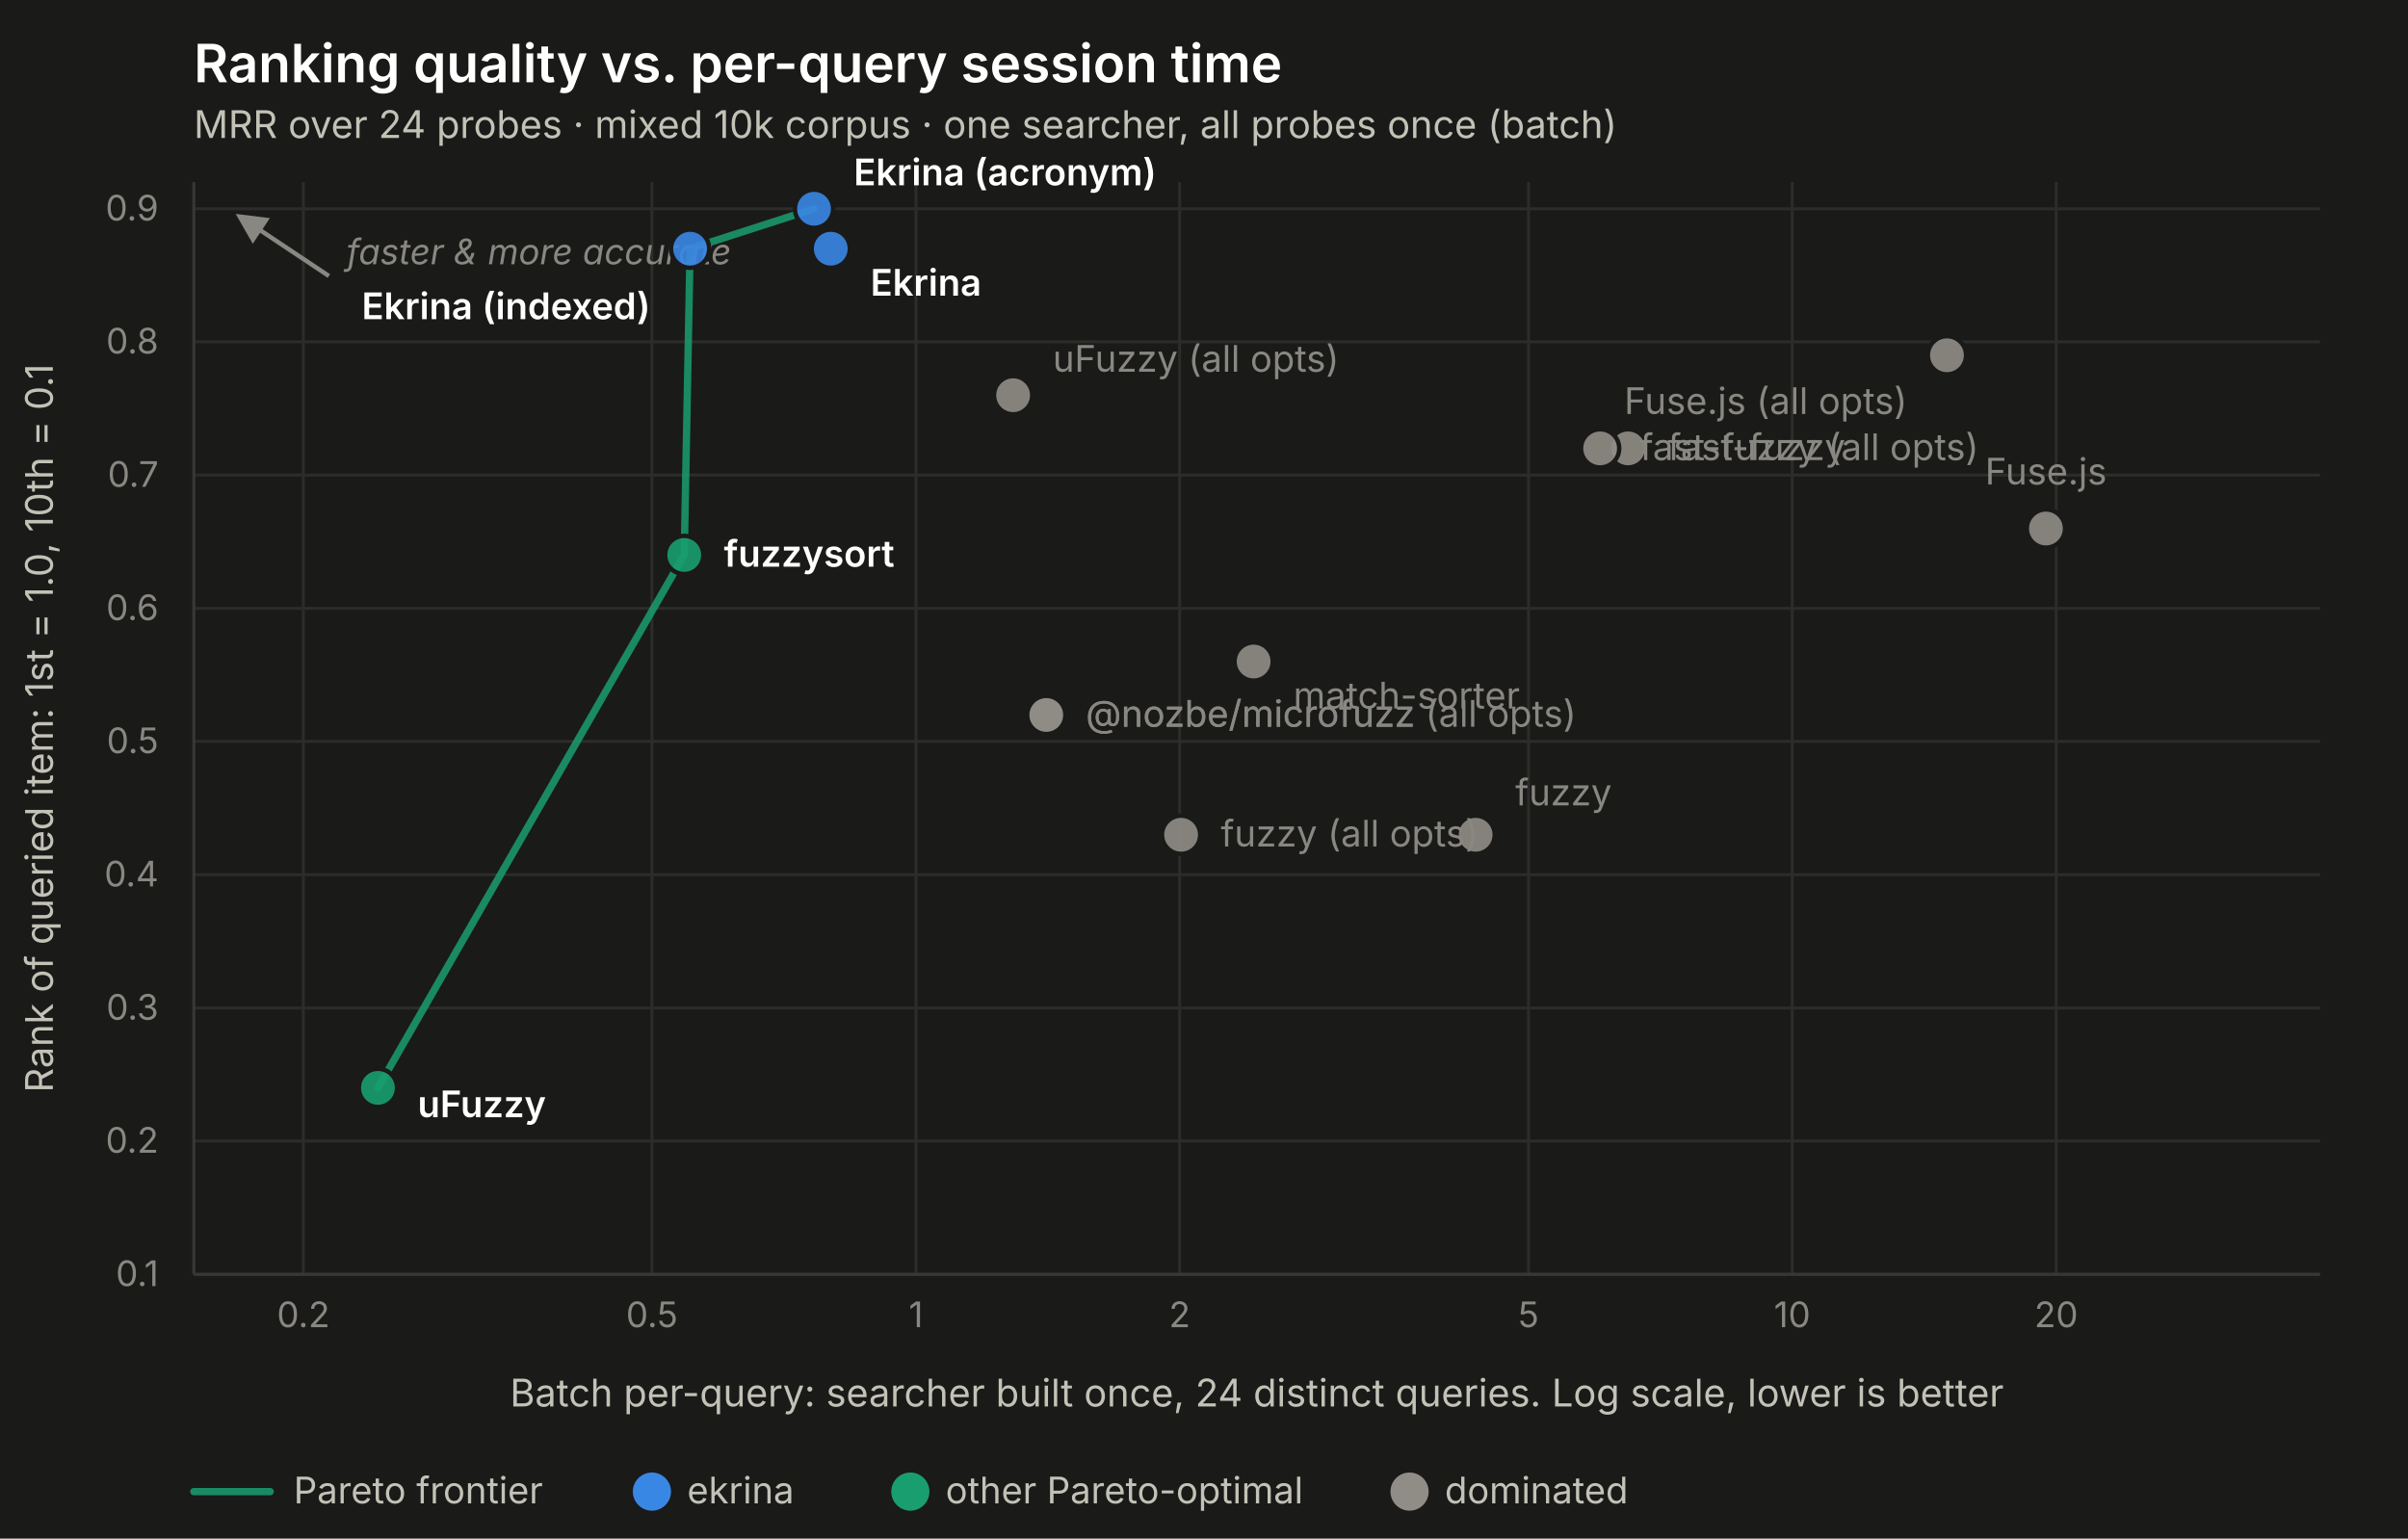
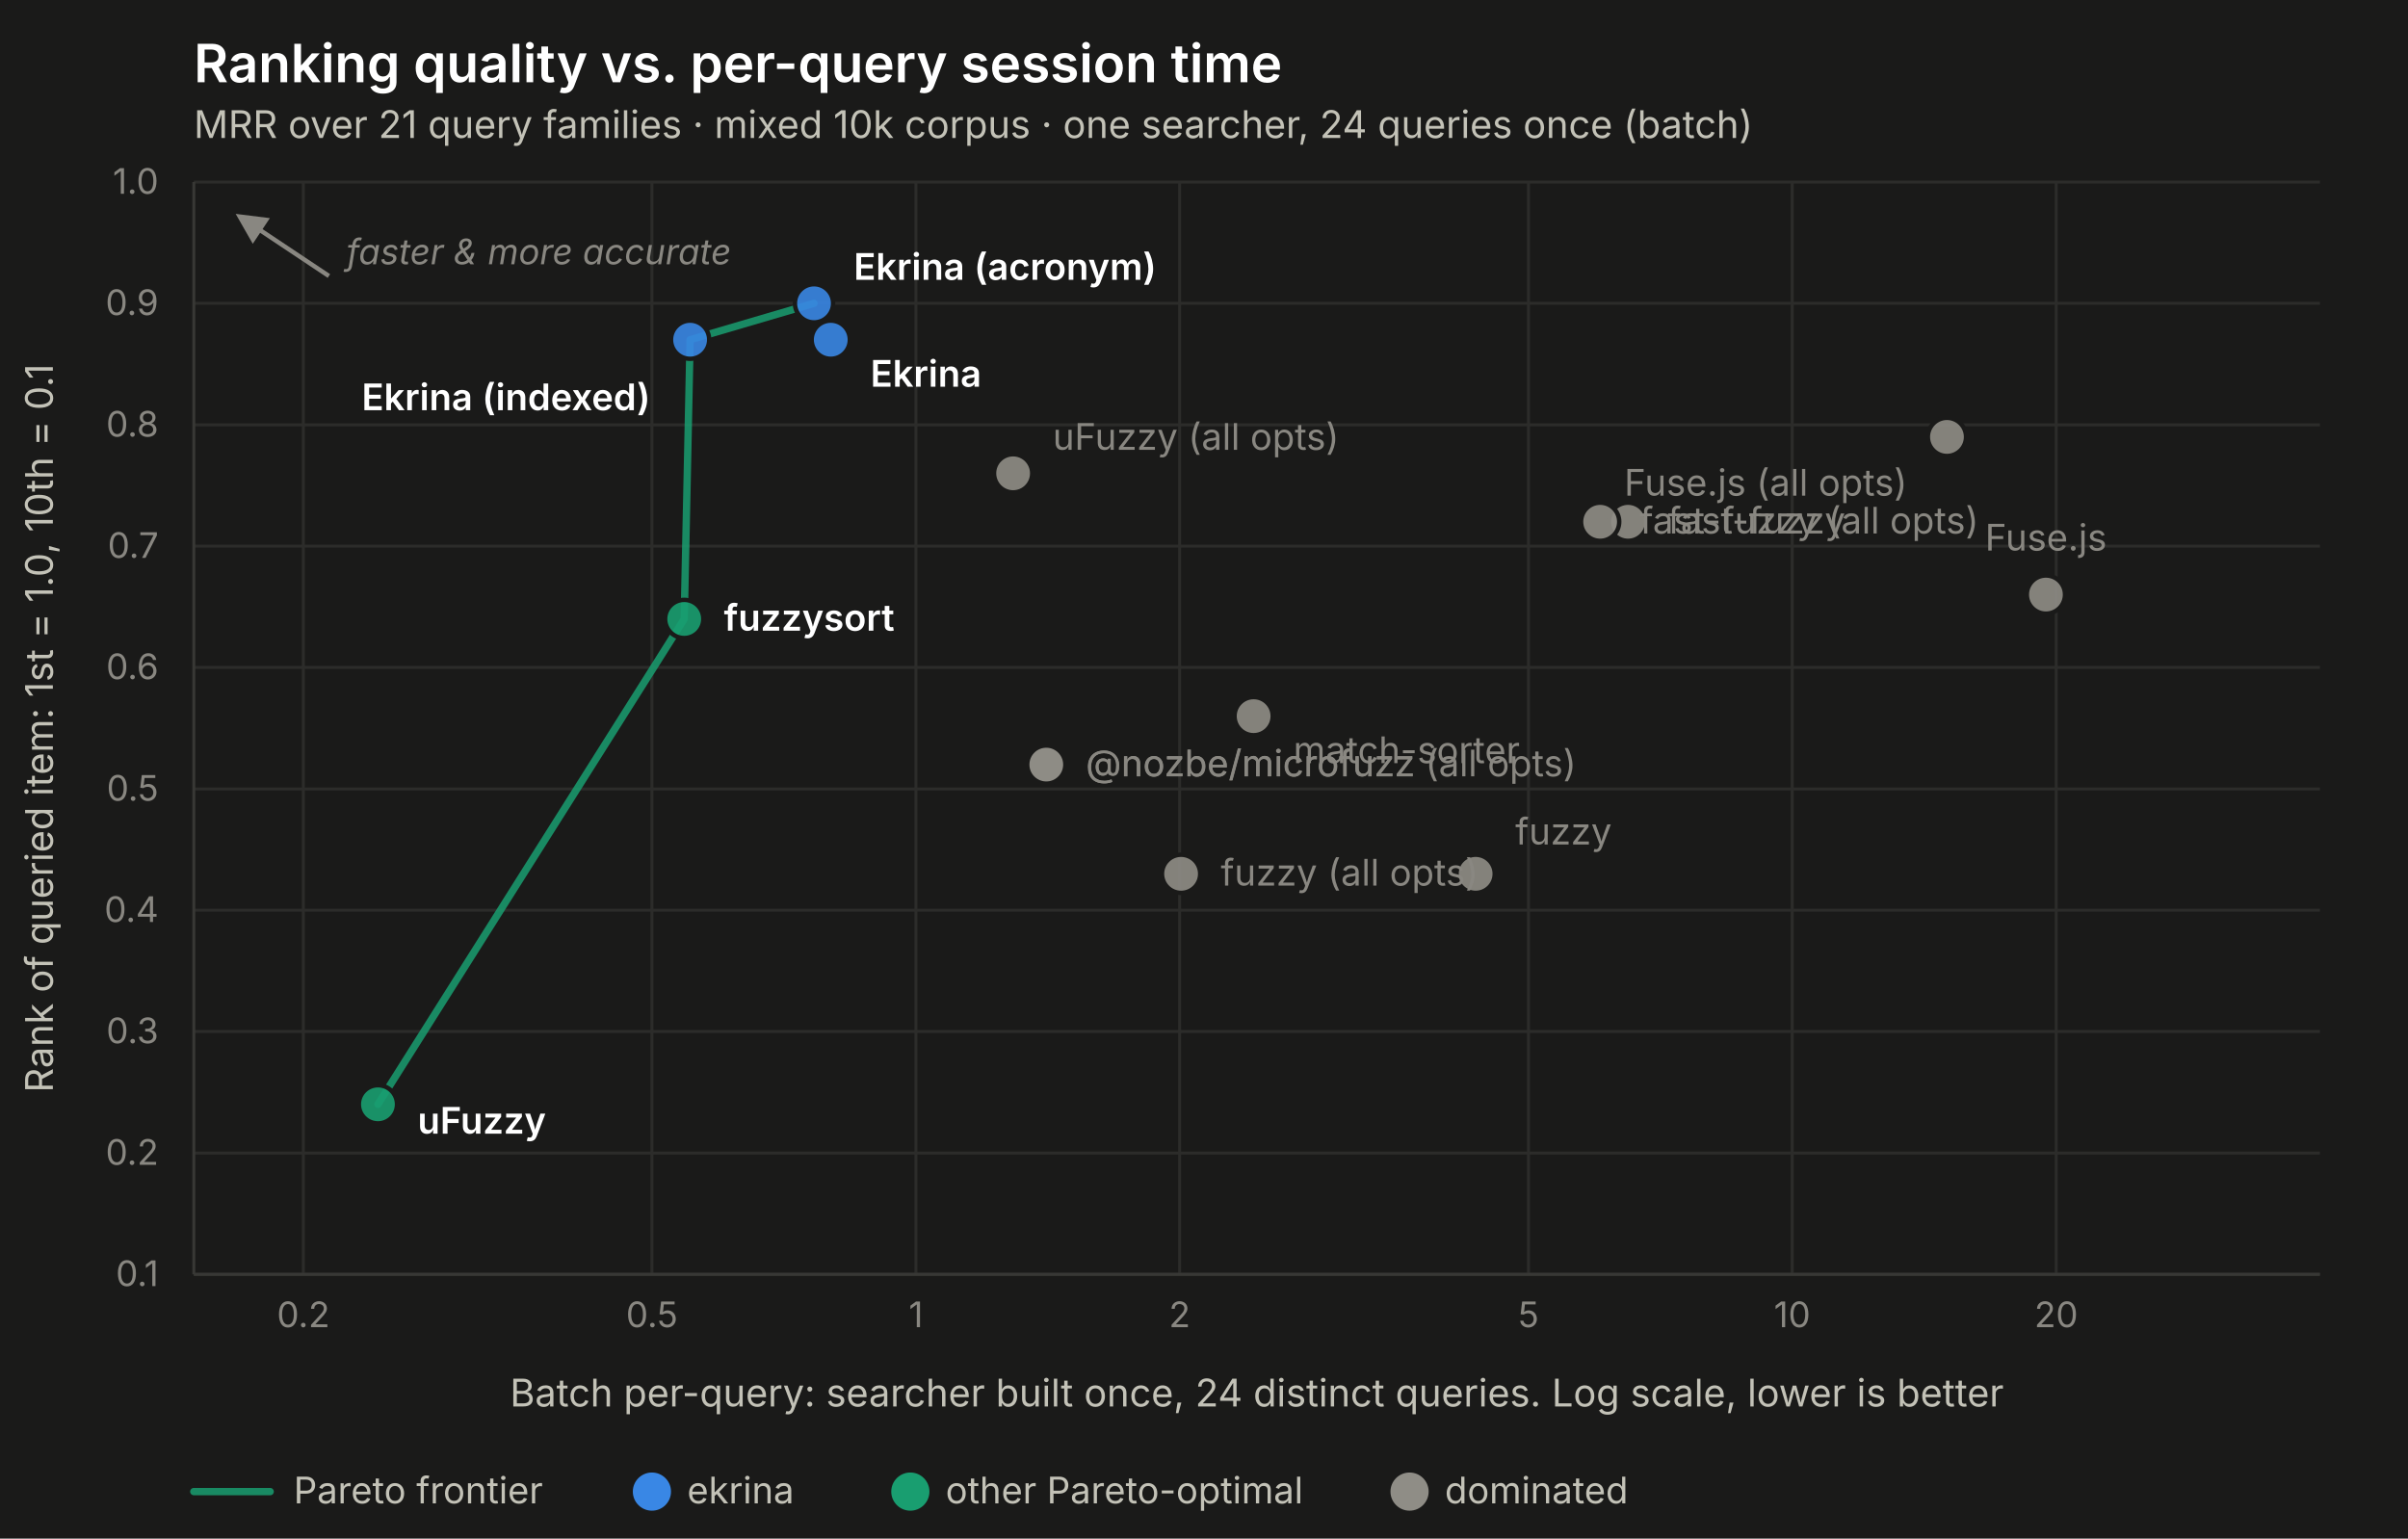
<svg xmlns="http://www.w3.org/2000/svg" viewBox="0 0 820 524" font-family="system-ui, -apple-system, 'Segoe UI', sans-serif" role="img" aria-labelledby="pareto-query-title pareto-query-desc">
  <defs>
    <marker id="arrow" viewBox="0 0 10 10" refX="8" refY="5" markerWidth="7" markerHeight="7" orient="auto-start-reverse">
      <path d="M0 0 L10 5 L0 10 z" fill="#898781" />
    </marker>
  </defs>
  <rect x="0" y="0" width="820" height="524" fill="#1a1a19" />
  <text x="66" y="28" fill="#ffffff" font-size="18" font-weight="600">Ranking quality vs. per-query session time</text>
-   <text x="66" y="47" fill="#c3c2b7" font-size="13">MRR over 24 probes · mixed 10k corpus · one searcher, all probes once (batch)</text>
+   <text x="66" y="47" fill="#c3c2b7" font-size="13">MRR over 21 query families · mixed 10k corpus · one searcher, 24 queries once (batch)</text>
  <g>
    <line x1="103.3" y1="62" x2="103.3" y2="434" stroke="#2c2c2a" />
    <line x1="222" y1="62" x2="222" y2="434" stroke="#2c2c2a" />
    <line x1="311.9" y1="62" x2="311.9" y2="434" stroke="#2c2c2a" />
    <line x1="401.7" y1="62" x2="401.7" y2="434" stroke="#2c2c2a" />
    <line x1="520.5" y1="62" x2="520.5" y2="434" stroke="#2c2c2a" />
    <line x1="610.3" y1="62" x2="610.3" y2="434" stroke="#2c2c2a" />
    <line x1="700.2" y1="62" x2="700.2" y2="434" stroke="#2c2c2a" />
    <line x1="66" y1="434" x2="790" y2="434" stroke="#2c2c2a" />
-     <line x1="66" y1="388.6" x2="790" y2="388.6" stroke="#2c2c2a" />
-     <line x1="66" y1="343.3" x2="790" y2="343.3" stroke="#2c2c2a" />
-     <line x1="66" y1="297.9" x2="790" y2="297.9" stroke="#2c2c2a" />
-     <line x1="66" y1="252.5" x2="790" y2="252.5" stroke="#2c2c2a" />
-     <line x1="66" y1="207.2" x2="790" y2="207.2" stroke="#2c2c2a" />
-     <line x1="66" y1="161.8" x2="790" y2="161.8" stroke="#2c2c2a" />
-     <line x1="66" y1="116.4" x2="790" y2="116.4" stroke="#2c2c2a" />
-     <line x1="66" y1="71.1" x2="790" y2="71.1" stroke="#2c2c2a" />
+     <line x1="66" y1="392.7" x2="790" y2="392.7" stroke="#2c2c2a" />
+     <line x1="66" y1="351.3" x2="790" y2="351.3" stroke="#2c2c2a" />
+     <line x1="66" y1="310" x2="790" y2="310" stroke="#2c2c2a" />
+     <line x1="66" y1="268.7" x2="790" y2="268.7" stroke="#2c2c2a" />
+     <line x1="66" y1="227.3" x2="790" y2="227.3" stroke="#2c2c2a" />
+     <line x1="66" y1="186" x2="790" y2="186" stroke="#2c2c2a" />
+     <line x1="66" y1="144.7" x2="790" y2="144.7" stroke="#2c2c2a" />
+     <line x1="66" y1="103.3" x2="790" y2="103.3" stroke="#2c2c2a" />
+     <line x1="66" y1="62" x2="790" y2="62" stroke="#2c2c2a" />
  </g>
  <line x1="66" y1="434" x2="790" y2="434" stroke="#383835" />
  <line x1="66" y1="62" x2="66" y2="434" stroke="#383835" />
  <g>
    <text x="103.3" y="452" text-anchor="middle" fill="#898781" font-size="12" font-variant-numeric="tabular-nums">0.2</text>
    <text x="222" y="452" text-anchor="middle" fill="#898781" font-size="12" font-variant-numeric="tabular-nums">0.5</text>
    <text x="311.9" y="452" text-anchor="middle" fill="#898781" font-size="12" font-variant-numeric="tabular-nums">1</text>
    <text x="401.7" y="452" text-anchor="middle" fill="#898781" font-size="12" font-variant-numeric="tabular-nums">2</text>
    <text x="520.5" y="452" text-anchor="middle" fill="#898781" font-size="12" font-variant-numeric="tabular-nums">5</text>
    <text x="610.3" y="452" text-anchor="middle" fill="#898781" font-size="12" font-variant-numeric="tabular-nums">10</text>
    <text x="700.2" y="452" text-anchor="middle" fill="#898781" font-size="12" font-variant-numeric="tabular-nums">20</text>
  </g>
  <g>
    <text x="54" y="438" text-anchor="end" fill="#898781" font-size="12" font-variant-numeric="tabular-nums">0.1</text>
-     <text x="54" y="392.6" text-anchor="end" fill="#898781" font-size="12" font-variant-numeric="tabular-nums">0.2</text>
-     <text x="54" y="347.3" text-anchor="end" fill="#898781" font-size="12" font-variant-numeric="tabular-nums">0.3</text>
-     <text x="54" y="301.9" text-anchor="end" fill="#898781" font-size="12" font-variant-numeric="tabular-nums">0.4</text>
-     <text x="54" y="256.5" text-anchor="end" fill="#898781" font-size="12" font-variant-numeric="tabular-nums">0.5</text>
-     <text x="54" y="211.2" text-anchor="end" fill="#898781" font-size="12" font-variant-numeric="tabular-nums">0.6</text>
-     <text x="54" y="165.8" text-anchor="end" fill="#898781" font-size="12" font-variant-numeric="tabular-nums">0.7</text>
-     <text x="54" y="120.4" text-anchor="end" fill="#898781" font-size="12" font-variant-numeric="tabular-nums">0.8</text>
-     <text x="54" y="75.1" text-anchor="end" fill="#898781" font-size="12" font-variant-numeric="tabular-nums">0.9</text>
+     <text x="54" y="396.7" text-anchor="end" fill="#898781" font-size="12" font-variant-numeric="tabular-nums">0.2</text>
+     <text x="54" y="355.3" text-anchor="end" fill="#898781" font-size="12" font-variant-numeric="tabular-nums">0.3</text>
+     <text x="54" y="314" text-anchor="end" fill="#898781" font-size="12" font-variant-numeric="tabular-nums">0.4</text>
+     <text x="54" y="272.7" text-anchor="end" fill="#898781" font-size="12" font-variant-numeric="tabular-nums">0.5</text>
+     <text x="54" y="231.3" text-anchor="end" fill="#898781" font-size="12" font-variant-numeric="tabular-nums">0.6</text>
+     <text x="54" y="190" text-anchor="end" fill="#898781" font-size="12" font-variant-numeric="tabular-nums">0.7</text>
+     <text x="54" y="148.7" text-anchor="end" fill="#898781" font-size="12" font-variant-numeric="tabular-nums">0.8</text>
+     <text x="54" y="107.3" text-anchor="end" fill="#898781" font-size="12" font-variant-numeric="tabular-nums">0.9</text>
+     <text x="54" y="66" text-anchor="end" fill="#898781" font-size="12" font-variant-numeric="tabular-nums">1.0</text>
  </g>
  <text x="428" y="479" text-anchor="middle" fill="#c3c2b7" font-size="13">Batch per-query: searcher built once, 24 distinct queries. Log scale, lower is better</text>
  <text transform="translate(18,248) rotate(-90)" text-anchor="middle" fill="#c3c2b7" font-size="13">Rank of queried item: 1st = 1.0, 10th = 0.1</text>
-   <path d="M128.7 370.5 L233 189 L235 84.7 L277.2 71.1" fill="none" stroke="#199e70" stroke-width="2.5" stroke-linejoin="round" stroke-linecap="round" opacity="0.85" />
+   <path d="M128.7 376.1 L233 210.8 L235 115.7 L277.2 103.3" fill="none" stroke="#199e70" stroke-width="2.5" stroke-linejoin="round" stroke-linecap="round" opacity="0.85" />
  <g transform="translate(78,70)">
    <line x1="34" y1="24" x2="4" y2="4" stroke="#898781" stroke-width="1.5" marker-end="url(#arrow)" />
    <text x="40" y="20" fill="#898781" font-size="12" font-style="italic">faster &amp; more accurate</text>
  </g>
  <g>
-     <circle cx="277.2" cy="71.1" r="6.5" fill="#3987e5" fill-opacity="0.9" stroke="#1a1a19" stroke-width="1.5" />
-     <circle cx="282.9" cy="84.7" r="6.5" fill="#3987e5" fill-opacity="0.9" stroke="#1a1a19" stroke-width="1.5" />
-     <circle cx="235" cy="84.7" r="6.5" fill="#3987e5" fill-opacity="0.9" stroke="#1a1a19" stroke-width="1.5" />
-     <circle cx="663" cy="121" r="6.5" fill="#8f8d86" fill-opacity="0.9" stroke="#1a1a19" stroke-width="1.5" />
-     <circle cx="345" cy="134.6" r="6.5" fill="#8f8d86" fill-opacity="0.9" stroke="#1a1a19" stroke-width="1.5" />
-     <circle cx="554.4" cy="152.7" r="6.5" fill="#8f8d86" fill-opacity="0.9" stroke="#1a1a19" stroke-width="1.5" />
-     <circle cx="544.9" cy="152.7" r="6.5" fill="#8f8d86" fill-opacity="0.9" stroke="#1a1a19" stroke-width="1.5" />
-     <circle cx="696.7" cy="180" r="6.5" fill="#8f8d86" fill-opacity="0.9" stroke="#1a1a19" stroke-width="1.5" />
-     <circle cx="233" cy="189" r="6.5" fill="#199e70" fill-opacity="0.9" stroke="#1a1a19" stroke-width="1.5" />
-     <circle cx="426.9" cy="225.3" r="6.5" fill="#8f8d86" fill-opacity="0.9" stroke="#1a1a19" stroke-width="1.5" />
-     <circle cx="356.2" cy="243.5" r="6.5" fill="#8f8d86" fill-opacity="0.9" stroke="#1a1a19" stroke-width="1.5" />
-     <circle cx="356.3" cy="243.5" r="6.5" fill="#8f8d86" fill-opacity="0.9" stroke="#1a1a19" stroke-width="1.5" />
-     <circle cx="502.5" cy="284.3" r="6.5" fill="#8f8d86" fill-opacity="0.9" stroke="#1a1a19" stroke-width="1.5" />
-     <circle cx="402.2" cy="284.3" r="6.5" fill="#8f8d86" fill-opacity="0.9" stroke="#1a1a19" stroke-width="1.5" />
-     <circle cx="128.7" cy="370.5" r="6.5" fill="#199e70" fill-opacity="0.9" stroke="#1a1a19" stroke-width="1.5" />
+     <circle cx="277.2" cy="103.3" r="6.5" fill="#3987e5" fill-opacity="0.9" stroke="#1a1a19" stroke-width="1.5" />
+     <circle cx="282.9" cy="115.7" r="6.5" fill="#3987e5" fill-opacity="0.9" stroke="#1a1a19" stroke-width="1.5" />
+     <circle cx="235" cy="115.7" r="6.5" fill="#3987e5" fill-opacity="0.9" stroke="#1a1a19" stroke-width="1.5" />
+     <circle cx="663" cy="148.8" r="6.5" fill="#8f8d86" fill-opacity="0.9" stroke="#1a1a19" stroke-width="1.5" />
+     <circle cx="345" cy="161.2" r="6.5" fill="#8f8d86" fill-opacity="0.9" stroke="#1a1a19" stroke-width="1.5" />
+     <circle cx="554.4" cy="177.7" r="6.5" fill="#8f8d86" fill-opacity="0.9" stroke="#1a1a19" stroke-width="1.5" />
+     <circle cx="544.9" cy="177.7" r="6.5" fill="#8f8d86" fill-opacity="0.9" stroke="#1a1a19" stroke-width="1.5" />
+     <circle cx="696.7" cy="202.5" r="6.5" fill="#8f8d86" fill-opacity="0.9" stroke="#1a1a19" stroke-width="1.5" />
+     <circle cx="233" cy="210.8" r="6.5" fill="#199e70" fill-opacity="0.9" stroke="#1a1a19" stroke-width="1.5" />
+     <circle cx="426.9" cy="243.9" r="6.5" fill="#8f8d86" fill-opacity="0.9" stroke="#1a1a19" stroke-width="1.5" />
+     <circle cx="356.2" cy="260.4" r="6.5" fill="#8f8d86" fill-opacity="0.9" stroke="#1a1a19" stroke-width="1.5" />
+     <circle cx="356.3" cy="260.4" r="6.5" fill="#8f8d86" fill-opacity="0.9" stroke="#1a1a19" stroke-width="1.5" />
+     <circle cx="502.5" cy="297.6" r="6.5" fill="#8f8d86" fill-opacity="0.9" stroke="#1a1a19" stroke-width="1.5" />
+     <circle cx="402.2" cy="297.6" r="6.5" fill="#8f8d86" fill-opacity="0.9" stroke="#1a1a19" stroke-width="1.5" />
+     <circle cx="128.7" cy="376.1" r="6.5" fill="#199e70" fill-opacity="0.9" stroke="#1a1a19" stroke-width="1.5" />
  </g>
  <g>
-     <text x="290.7" y="63.1" text-anchor="start" fill="#ffffff" font-size="12.5" font-weight="600">Ekrina (acronym)</text>
-     <text x="296.4" y="100.7" text-anchor="start" fill="#ffffff" font-size="12.5" font-weight="600">Ekrina</text>
-     <text x="221.5" y="108.7" text-anchor="end" fill="#ffffff" font-size="12.5" font-weight="600">Ekrina (indexed)</text>
-     <text x="358.5" y="126.6" text-anchor="start" fill="#898781" font-size="12.5">uFuzzy (all opts)</text>
-     <text x="649.5" y="141" text-anchor="end" fill="#898781" font-size="12.5">Fuse.js (all opts)</text>
-     <text x="567.9" y="156.7" text-anchor="start" fill="#898781" font-size="12.5">fast-fuzzy</text>
-     <text x="558.4" y="156.7" text-anchor="start" fill="#898781" font-size="12.5">fast-fuzzy (all opts)</text>
-     <text x="696.7" y="165" text-anchor="middle" fill="#898781" font-size="12.5">Fuse.js</text>
-     <text x="246.5" y="193" text-anchor="start" fill="#ffffff" font-size="12.5" font-weight="600">fuzzysort</text>
-     <text x="440.4" y="241.3" text-anchor="start" fill="#898781" font-size="12.5">match-sorter</text>
-     <text x="369.7" y="247.5" text-anchor="start" fill="#898781" font-size="12.5">@nozbe/microfuzz</text>
-     <text x="369.8" y="247.5" text-anchor="start" fill="#898781" font-size="12.5">@nozbe/microfuzz (all opts)</text>
-     <text x="516" y="274.3" text-anchor="start" fill="#898781" font-size="12.5">fuzzy</text>
-     <text x="415.7" y="288.3" text-anchor="start" fill="#898781" font-size="12.5">fuzzy (all opts)</text>
-     <text x="142.2" y="380.5" text-anchor="start" fill="#ffffff" font-size="12.5" font-weight="600">uFuzzy</text>
+     <text x="290.7" y="95.3" text-anchor="start" fill="#ffffff" font-size="12.5" font-weight="600">Ekrina (acronym)</text>
+     <text x="296.4" y="131.7" text-anchor="start" fill="#ffffff" font-size="12.5" font-weight="600">Ekrina</text>
+     <text x="221.5" y="139.7" text-anchor="end" fill="#ffffff" font-size="12.5" font-weight="600">Ekrina (indexed)</text>
+     <text x="358.5" y="153.2" text-anchor="start" fill="#898781" font-size="12.5">uFuzzy (all opts)</text>
+     <text x="649.5" y="168.8" text-anchor="end" fill="#898781" font-size="12.5">Fuse.js (all opts)</text>
+     <text x="567.9" y="181.7" text-anchor="start" fill="#898781" font-size="12.5">fast-fuzzy</text>
+     <text x="558.4" y="181.7" text-anchor="start" fill="#898781" font-size="12.5">fast-fuzzy (all opts)</text>
+     <text x="696.7" y="187.5" text-anchor="middle" fill="#898781" font-size="12.5">Fuse.js</text>
+     <text x="246.5" y="214.8" text-anchor="start" fill="#ffffff" font-size="12.5" font-weight="600">fuzzysort</text>
+     <text x="440.4" y="259.9" text-anchor="start" fill="#898781" font-size="12.5">match-sorter</text>
+     <text x="369.7" y="264.4" text-anchor="start" fill="#898781" font-size="12.5">@nozbe/microfuzz</text>
+     <text x="369.8" y="264.4" text-anchor="start" fill="#898781" font-size="12.5">@nozbe/microfuzz (all opts)</text>
+     <text x="516" y="287.6" text-anchor="start" fill="#898781" font-size="12.5">fuzzy</text>
+     <text x="415.7" y="301.6" text-anchor="start" fill="#898781" font-size="12.5">fuzzy (all opts)</text>
+     <text x="142.2" y="386.1" text-anchor="start" fill="#ffffff" font-size="12.5" font-weight="600">uFuzzy</text>
  </g>
  <g>
    <line x1="66" y1="508" x2="92" y2="508" stroke="#199e70" stroke-width="2.5" stroke-linecap="round" opacity="0.85" />
    <text x="100" y="512" fill="#c3c2b7" font-size="12.5">Pareto frontier</text>
    <circle cx="222" cy="508" r="6.5" fill="#3987e5" />
    <text x="234" y="512" fill="#c3c2b7" font-size="12.5">ekrina</text>
    <circle cx="310" cy="508" r="6.5" fill="#199e70" />
    <text x="322" y="512" fill="#c3c2b7" font-size="12.5">other Pareto-optimal</text>
    <circle cx="480" cy="508" r="6.5" fill="#8f8d86" />
    <text x="492" y="512" fill="#c3c2b7" font-size="12.5">dominated</text>
  </g>
</svg>
